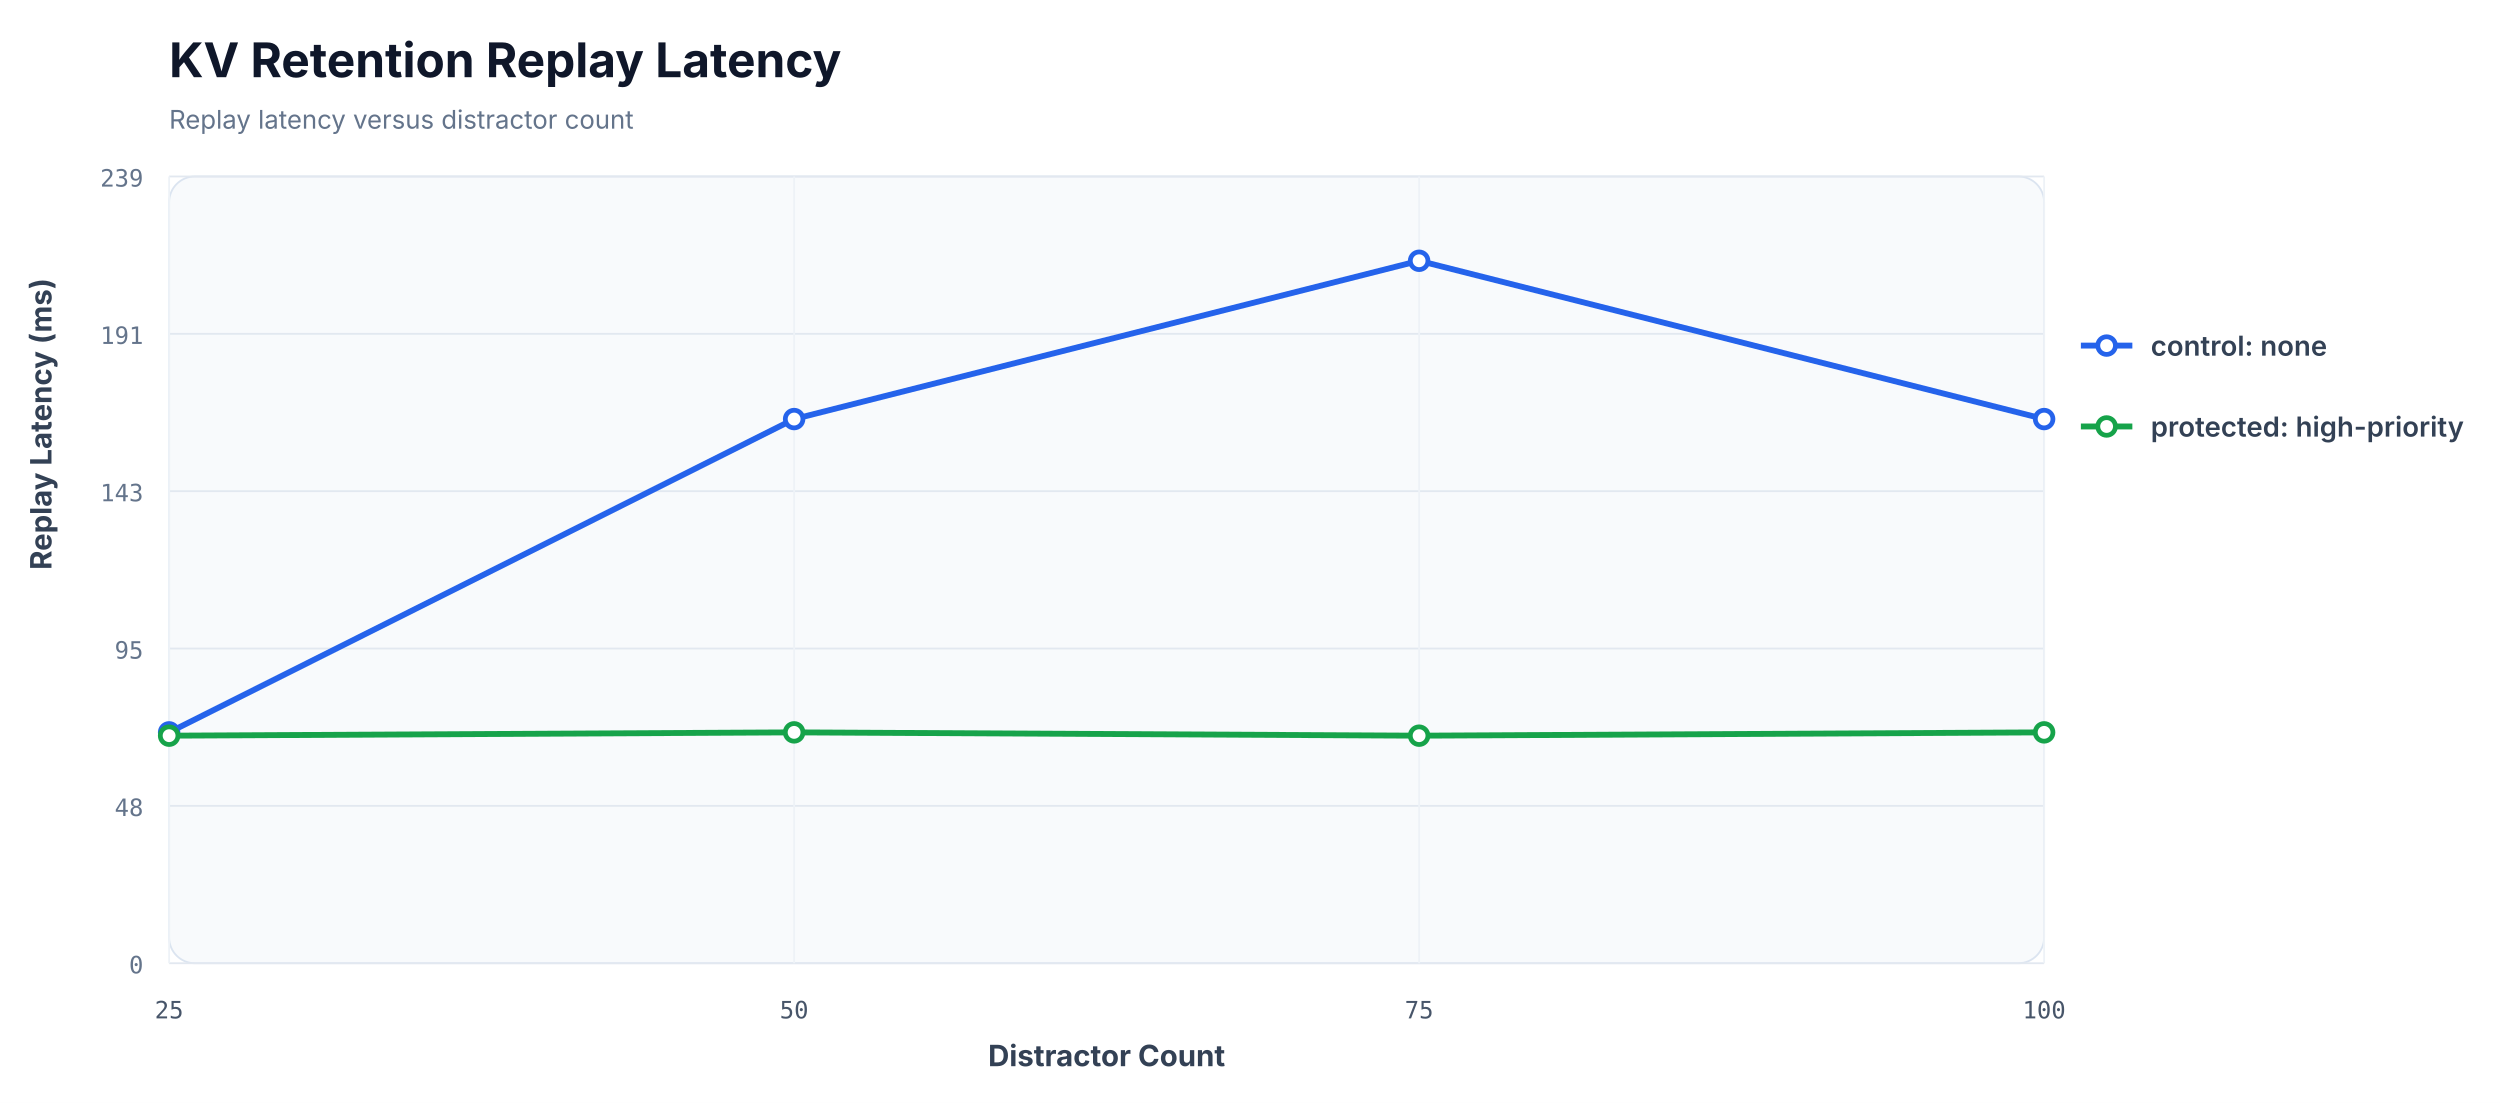
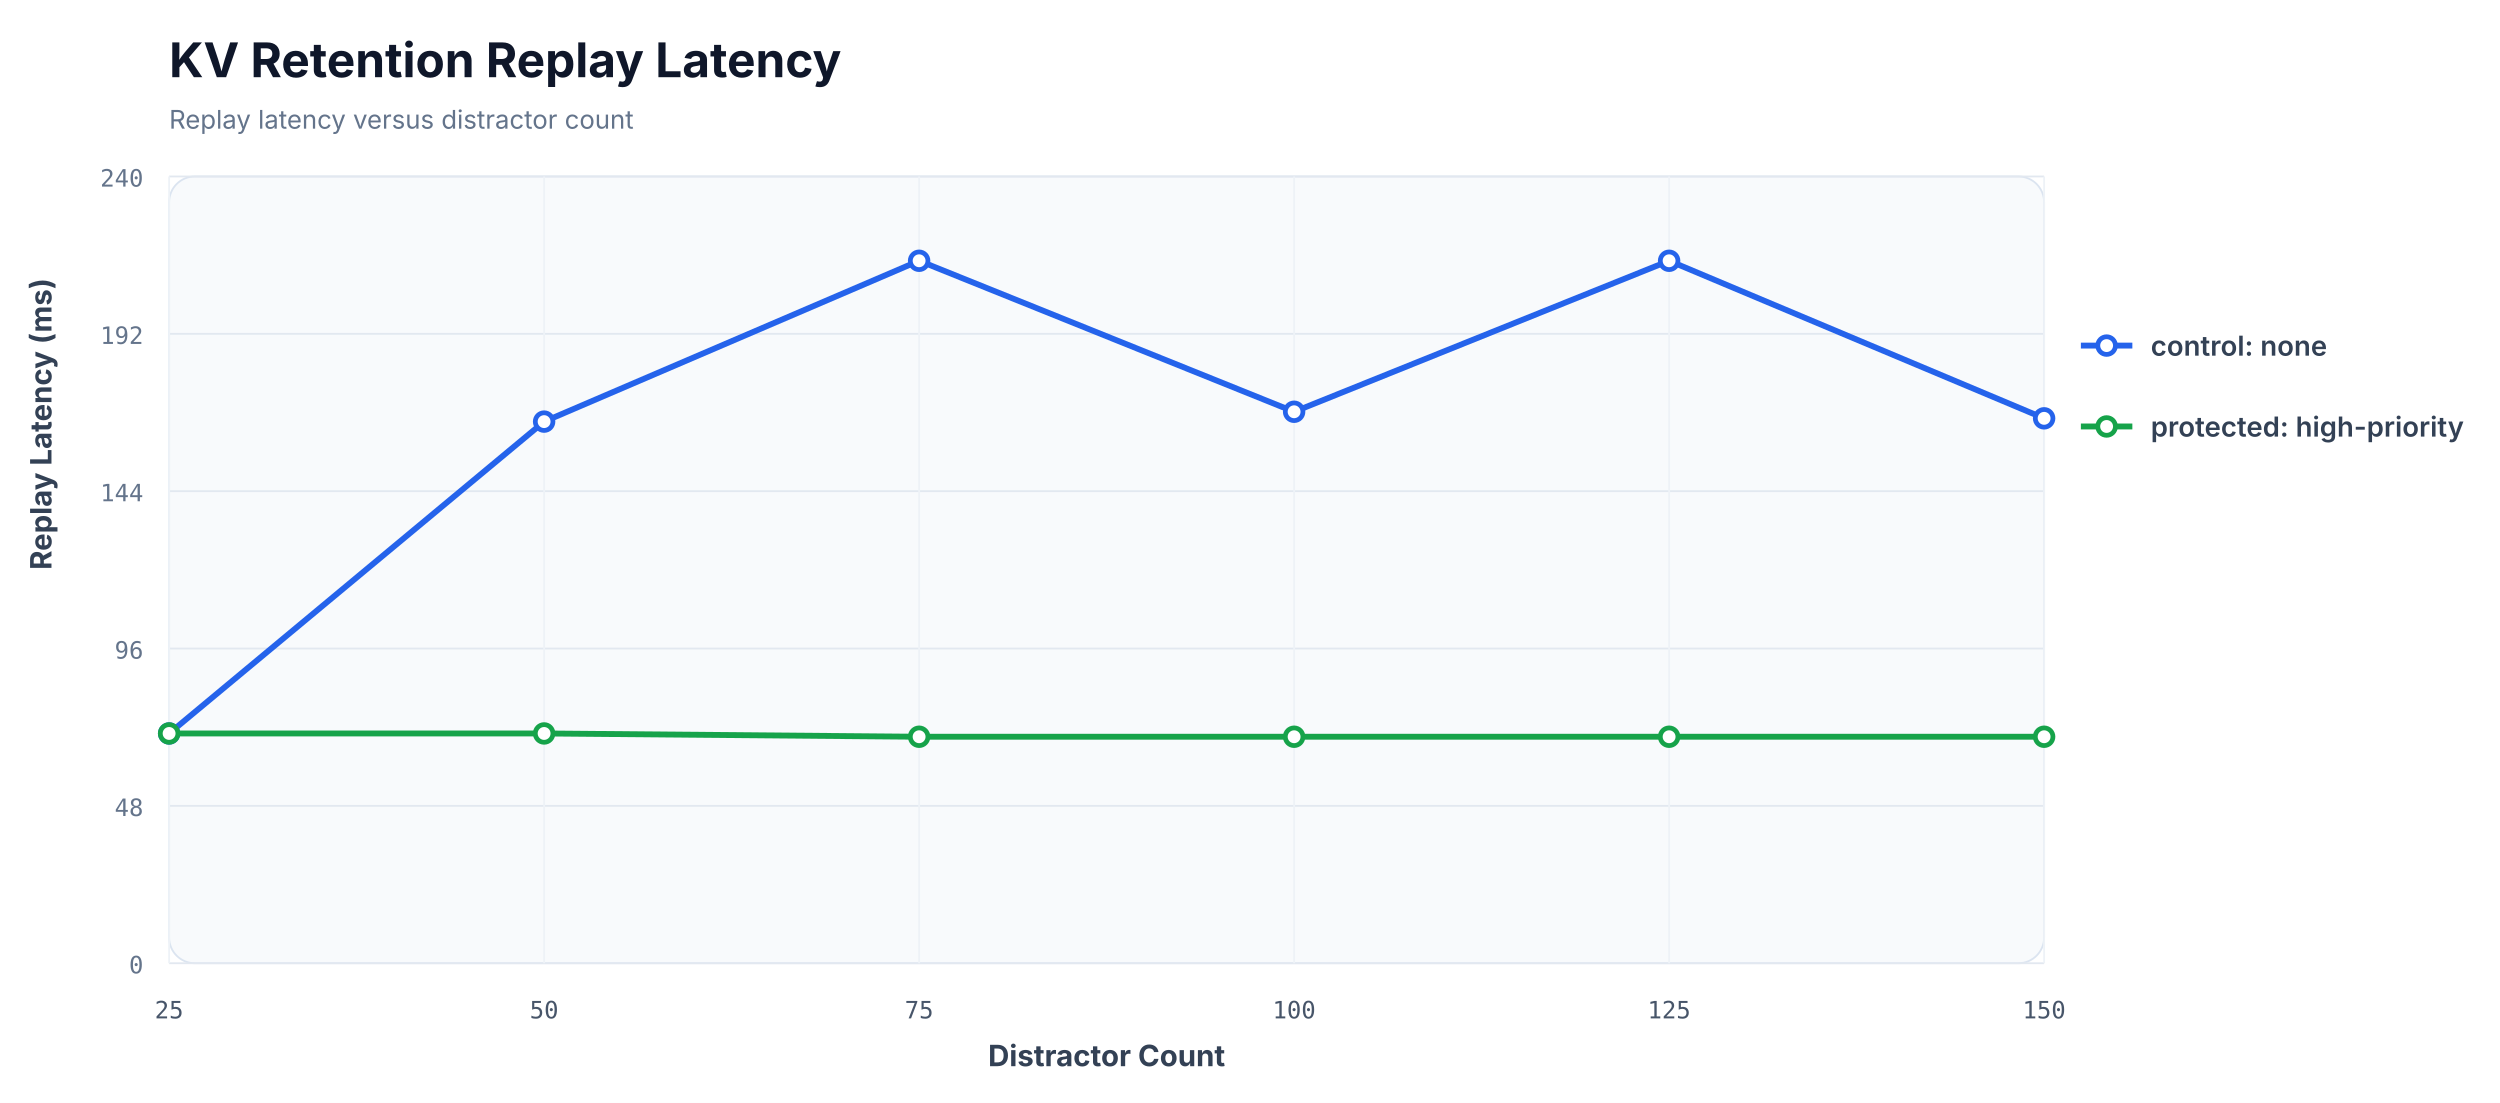
<svg xmlns="http://www.w3.org/2000/svg" width="1360" height="600" viewBox="0 0 1360 600">
  <rect width="100%" height="100%" fill="#ffffff" />
  <text x="92" y="42" font-family="Inter, Arial, sans-serif" font-size="26" font-weight="700" fill="#0f172a">KV Retention Replay Latency</text>
  <text x="92" y="70" font-family="Inter, Arial, sans-serif" font-size="14" fill="#64748b">Replay latency versus distractor count</text>
  <rect x="92" y="96" width="1020" height="428" rx="14" fill="#f8fafc" stroke="#dbe4f0" />
  <line x1="92" y1="524.00" x2="1112" y2="524.00" stroke="#e2e8f0" stroke-width="1" />
  <text x="78" y="529.50" text-anchor="end" font-family="JetBrains Mono, monospace" font-size="13" fill="#64748b">0</text>
  <line x1="92" y1="438.40" x2="1112" y2="438.40" stroke="#e2e8f0" stroke-width="1" />
  <text x="78" y="443.90" text-anchor="end" font-family="JetBrains Mono, monospace" font-size="13" fill="#64748b">48</text>
  <line x1="92" y1="352.80" x2="1112" y2="352.80" stroke="#e2e8f0" stroke-width="1" />
-   <text x="78" y="358.30" text-anchor="end" font-family="JetBrains Mono, monospace" font-size="13" fill="#64748b">95</text>
+   <text x="78" y="358.30" text-anchor="end" font-family="JetBrains Mono, monospace" font-size="13" fill="#64748b">96</text>
  <line x1="92" y1="267.20" x2="1112" y2="267.20" stroke="#e2e8f0" stroke-width="1" />
-   <text x="78" y="272.70" text-anchor="end" font-family="JetBrains Mono, monospace" font-size="13" fill="#64748b">143</text>
+   <text x="78" y="272.70" text-anchor="end" font-family="JetBrains Mono, monospace" font-size="13" fill="#64748b">144</text>
  <line x1="92" y1="181.60" x2="1112" y2="181.60" stroke="#e2e8f0" stroke-width="1" />
-   <text x="78" y="187.10" text-anchor="end" font-family="JetBrains Mono, monospace" font-size="13" fill="#64748b">191</text>
+   <text x="78" y="187.10" text-anchor="end" font-family="JetBrains Mono, monospace" font-size="13" fill="#64748b">192</text>
  <line x1="92" y1="96.00" x2="1112" y2="96.00" stroke="#e2e8f0" stroke-width="1" />
-   <text x="78" y="101.50" text-anchor="end" font-family="JetBrains Mono, monospace" font-size="13" fill="#64748b">239</text>
+   <text x="78" y="101.50" text-anchor="end" font-family="JetBrains Mono, monospace" font-size="13" fill="#64748b">240</text>
  <line x1="92.00" y1="96" x2="92.00" y2="524" stroke="#eef2f7" stroke-width="1" />
  <text x="92.00" y="554" text-anchor="middle" font-family="JetBrains Mono, monospace" font-size="13" fill="#475569">25</text>
-   <line x1="432.00" y1="96" x2="432.00" y2="524" stroke="#eef2f7" stroke-width="1" />
-   <text x="432.00" y="554" text-anchor="middle" font-family="JetBrains Mono, monospace" font-size="13" fill="#475569">50</text>
-   <line x1="772.00" y1="96" x2="772.00" y2="524" stroke="#eef2f7" stroke-width="1" />
-   <text x="772.00" y="554" text-anchor="middle" font-family="JetBrains Mono, monospace" font-size="13" fill="#475569">75</text>
+   <line x1="296.00" y1="96" x2="296.00" y2="524" stroke="#eef2f7" stroke-width="1" />
+   <text x="296.00" y="554" text-anchor="middle" font-family="JetBrains Mono, monospace" font-size="13" fill="#475569">50</text>
+   <line x1="500.00" y1="96" x2="500.00" y2="524" stroke="#eef2f7" stroke-width="1" />
+   <text x="500.00" y="554" text-anchor="middle" font-family="JetBrains Mono, monospace" font-size="13" fill="#475569">75</text>
+   <line x1="704.00" y1="96" x2="704.00" y2="524" stroke="#eef2f7" stroke-width="1" />
+   <text x="704.00" y="554" text-anchor="middle" font-family="JetBrains Mono, monospace" font-size="13" fill="#475569">100</text>
+   <line x1="908.00" y1="96" x2="908.00" y2="524" stroke="#eef2f7" stroke-width="1" />
+   <text x="908.00" y="554" text-anchor="middle" font-family="JetBrains Mono, monospace" font-size="13" fill="#475569">125</text>
  <line x1="1112.00" y1="96" x2="1112.00" y2="524" stroke="#eef2f7" stroke-width="1" />
-   <text x="1112.00" y="554" text-anchor="middle" font-family="JetBrains Mono, monospace" font-size="13" fill="#475569">100</text>
-   <polyline fill="none" stroke="#2563eb" stroke-width="3.2" points="92.00,398.41 432.00,227.97 772.00,141.86 1112.00,227.97" />
-   <circle cx="92.00" cy="398.41" r="4.8" fill="#ffffff" stroke="#2563eb" stroke-width="2.6" />
-   <circle cx="432.00" cy="227.97" r="4.8" fill="#ffffff" stroke="#2563eb" stroke-width="2.6" />
-   <circle cx="772.00" cy="141.86" r="4.8" fill="#ffffff" stroke="#2563eb" stroke-width="2.6" />
-   <circle cx="1112.00" cy="227.97" r="4.8" fill="#ffffff" stroke="#2563eb" stroke-width="2.6" />
-   <polyline fill="none" stroke="#16a34a" stroke-width="3.2" points="92.00,400.21 432.00,398.41 772.00,400.21 1112.00,398.41" />
-   <circle cx="92.00" cy="400.21" r="4.8" fill="#ffffff" stroke="#16a34a" stroke-width="2.6" />
-   <circle cx="432.00" cy="398.41" r="4.8" fill="#ffffff" stroke="#16a34a" stroke-width="2.6" />
-   <circle cx="772.00" cy="400.21" r="4.8" fill="#ffffff" stroke="#16a34a" stroke-width="2.6" />
-   <circle cx="1112.00" cy="398.41" r="4.8" fill="#ffffff" stroke="#16a34a" stroke-width="2.6" />
+   <text x="1112.00" y="554" text-anchor="middle" font-family="JetBrains Mono, monospace" font-size="13" fill="#475569">150</text>
+   <polyline fill="none" stroke="#2563eb" stroke-width="3.2" points="92.00,399.00 296.00,229.36 500.00,141.86 704.00,224.00 908.00,141.86 1112.00,227.57" />
+   <circle cx="92.00" cy="399.00" r="4.8" fill="#ffffff" stroke="#2563eb" stroke-width="2.6" />
+   <circle cx="296.00" cy="229.36" r="4.8" fill="#ffffff" stroke="#2563eb" stroke-width="2.6" />
+   <circle cx="500.00" cy="141.86" r="4.8" fill="#ffffff" stroke="#2563eb" stroke-width="2.6" />
+   <circle cx="704.00" cy="224.00" r="4.8" fill="#ffffff" stroke="#2563eb" stroke-width="2.6" />
+   <circle cx="908.00" cy="141.86" r="4.8" fill="#ffffff" stroke="#2563eb" stroke-width="2.6" />
+   <circle cx="1112.00" cy="227.57" r="4.8" fill="#ffffff" stroke="#2563eb" stroke-width="2.6" />
+   <polyline fill="none" stroke="#16a34a" stroke-width="3.2" points="92.00,399.00 296.00,399.00 500.00,400.79 704.00,400.79 908.00,400.79 1112.00,400.79" />
+   <circle cx="92.00" cy="399.00" r="4.8" fill="#ffffff" stroke="#16a34a" stroke-width="2.6" />
+   <circle cx="296.00" cy="399.00" r="4.8" fill="#ffffff" stroke="#16a34a" stroke-width="2.6" />
+   <circle cx="500.00" cy="400.79" r="4.8" fill="#ffffff" stroke="#16a34a" stroke-width="2.6" />
+   <circle cx="704.00" cy="400.79" r="4.8" fill="#ffffff" stroke="#16a34a" stroke-width="2.6" />
+   <circle cx="908.00" cy="400.79" r="4.8" fill="#ffffff" stroke="#16a34a" stroke-width="2.6" />
+   <circle cx="1112.00" cy="400.79" r="4.8" fill="#ffffff" stroke="#16a34a" stroke-width="2.6" />
  <text x="28" y="310.00" transform="rotate(-90 28 310.00)" font-family="Inter, Arial, sans-serif" font-size="16" font-weight="700" fill="#334155">Replay Latency (ms)</text>
  <text x="602.00" y="580" text-anchor="middle" font-family="Inter, Arial, sans-serif" font-size="16" font-weight="700" fill="#334155">Distractor Count</text>
  <line x1="1132" y1="188" x2="1160" y2="188" stroke="#2563eb" stroke-width="3.2" />
  <circle cx="1146" cy="188" r="4.8" fill="#ffffff" stroke="#2563eb" stroke-width="2.6" />
  <text x="1170" y="193.5" font-family="Inter, Arial, sans-serif" font-size="15" font-weight="600" fill="#334155">control: none</text>
  <line x1="1132" y1="232" x2="1160" y2="232" stroke="#16a34a" stroke-width="3.2" />
  <circle cx="1146" cy="232" r="4.8" fill="#ffffff" stroke="#16a34a" stroke-width="2.6" />
  <text x="1170" y="237.5" font-family="Inter, Arial, sans-serif" font-size="15" font-weight="600" fill="#334155">protected: high-priority</text>
</svg>
